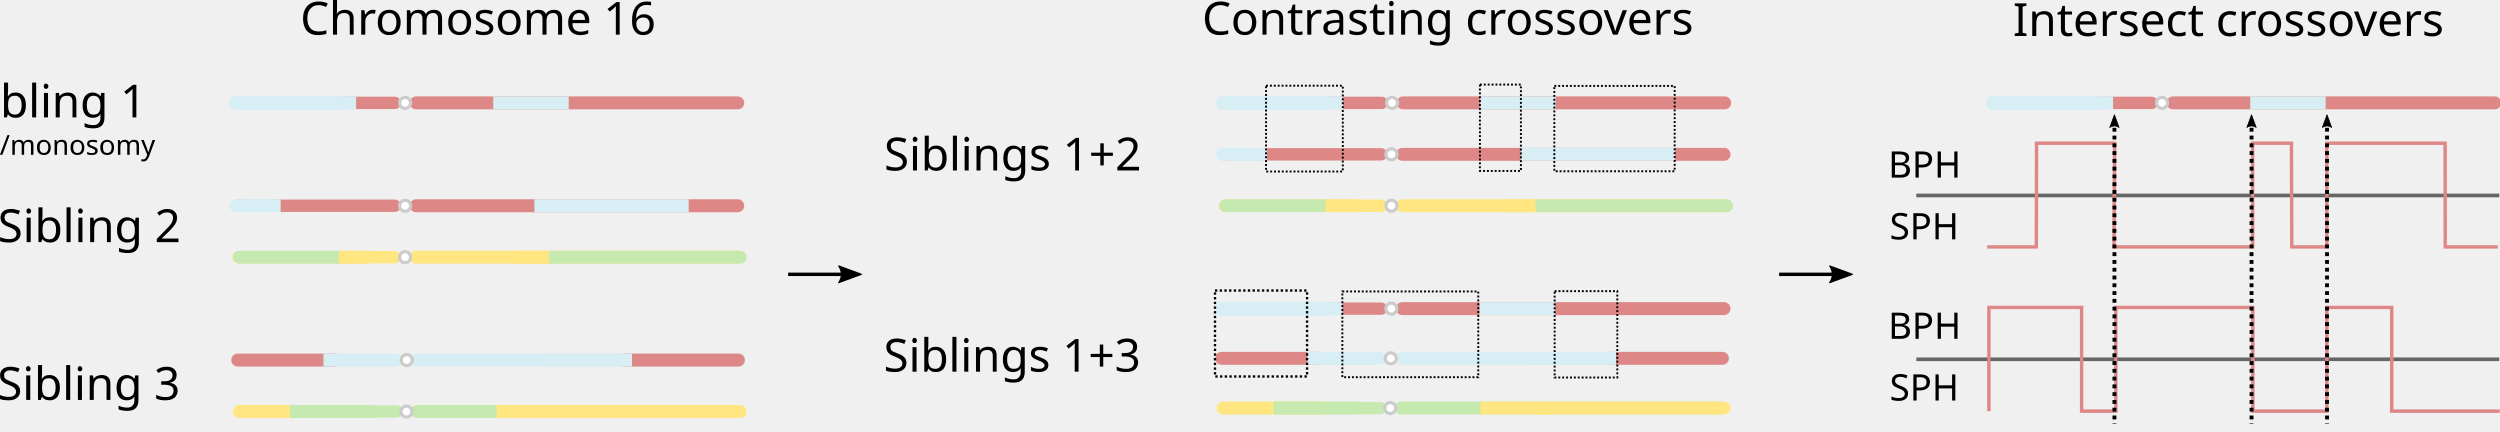
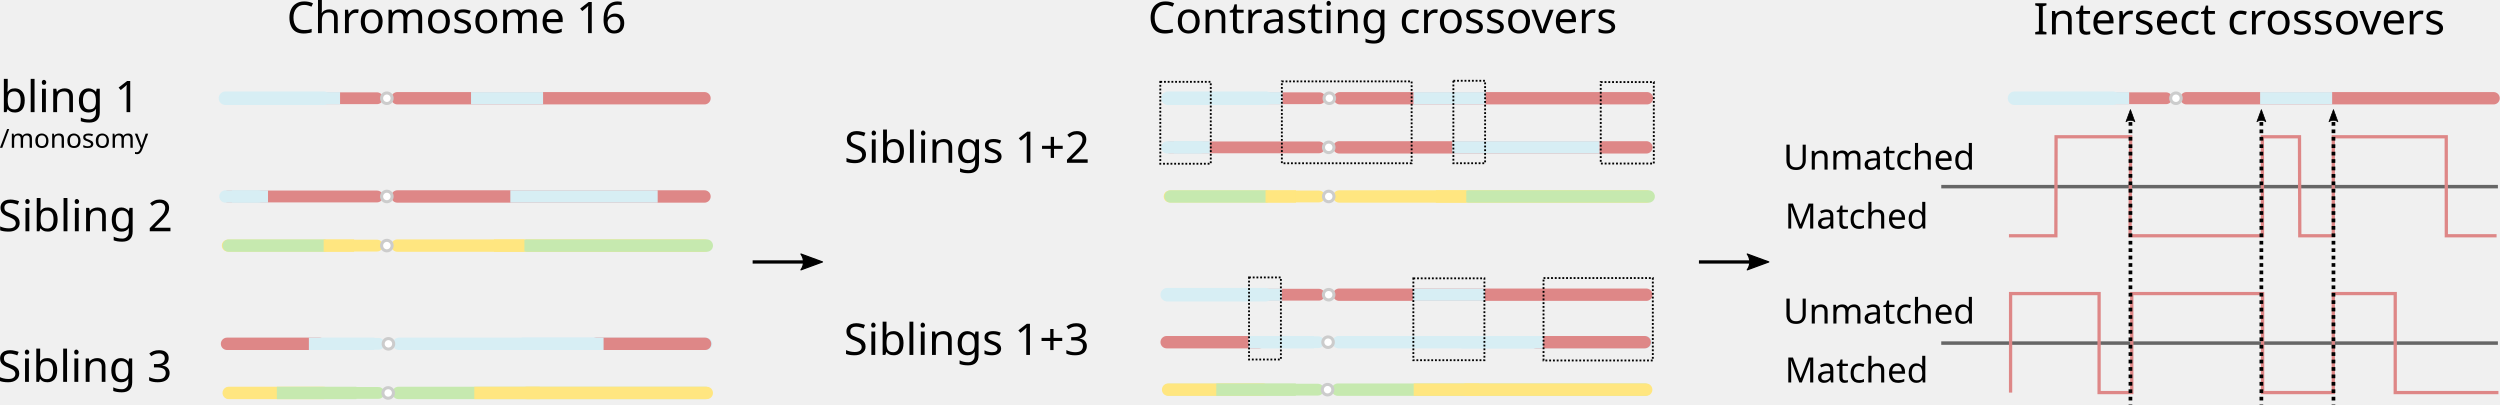
- <svg xmlns="http://www.w3.org/2000/svg" xmlns:xlink="http://www.w3.org/1999/xlink" width="7.593in" height="1.312in" viewBox="0 0 192.863 33.331" version="1.1" id="svg5">
+ <svg xmlns="http://www.w3.org/2000/svg" xmlns:xlink="http://www.w3.org/1999/xlink" width="7.951in" height="1.287in" viewBox="0 0 201.968 32.698" version="1.1" id="svg5">
  <defs id="defs2">
-     <marker style="overflow:visible" id="Arrow2Sstart" refX="0.0" refY="0.0" orient="auto">
-       <path transform="scale(0.3) translate(-2.3,0)" d="M 8.719,4.034 L -2.207,0.016 L 8.719,-4.002 C 6.973,-1.63 6.983,1.616 8.719,4.034 z " style="stroke:context-stroke;fill-rule:evenodd;fill:context-stroke;stroke-width:0.625;stroke-linejoin:round" id="path13062" />
-     </marker>
-     <marker id="ExperimentalArrow" refX="5.0" refY="3.0" orient="auto-start-reverse">
-       <path style="fill:context-stroke" d="m 10,3 -10,3 0,-6 z" id="path13285" />
-     </marker>
-     <marker style="overflow:visible" id="marker13302" refX="0.0" refY="0.0" orient="auto">
-       <path transform="scale(0.6) translate(0,0)" d="M 8.719,4.034 L -2.207,0.016 L 8.719,-4.002 C 6.973,-1.63 6.983,1.616 8.719,4.034 z " style="stroke:context-stroke;fill-rule:evenodd;fill:context-stroke;stroke-width:0.625;stroke-linejoin:round" id="path13300" />
-     </marker>
-     <marker style="overflow:visible" id="Arrow2Mstart" refX="0.0" refY="0.0" orient="auto">
-       <path transform="scale(0.6) translate(0,0)" d="M 8.719,4.034 L -2.207,0.016 L 8.719,-4.002 C 6.973,-1.63 6.983,1.616 8.719,4.034 z " style="stroke:context-stroke;fill-rule:evenodd;fill:context-stroke;stroke-width:0.625;stroke-linejoin:round" id="path13056" />
-     </marker>
-     <marker style="overflow:visible;" id="Arrow2Mend" refX="0.0" refY="0.0" orient="auto">
-       <path transform="scale(0.6) rotate(180) translate(0,0)" d="M 8.719,4.034 L -2.207,0.016 L 8.719,-4.002 C 6.973,-1.63 6.983,1.616 8.719,4.034 z " style="stroke:context-stroke;fill-rule:evenodd;fill:context-stroke;stroke-width:0.625;stroke-linejoin:round;" id="path14399" />
-     </marker>
-     <marker style="overflow:visible;" id="Arrow2Lend" refX="0.0" refY="0.0" orient="auto">
-       <path transform="scale(1.1) rotate(180) translate(1,0)" d="M 8.719,4.034 L -2.207,0.016 L 8.719,-4.002 C 6.973,-1.63 6.983,1.616 8.719,4.034 z " style="stroke:context-stroke;fill-rule:evenodd;fill:context-stroke;stroke-width:0.625;stroke-linejoin:round;" id="path14393" />
+     <marker style="overflow:visible" id="Arrow2Sstart" refX="0" refY="0" orient="auto">
+       <path transform="matrix(0.3,0,0,0.3,-0.69,0)" d="M 8.719,4.034 -2.207,0.016 8.719,-4.002 c -1.745,2.372 -1.735,5.617 -6e-7,8.035 z" style="fill:context-stroke;fill-rule:evenodd;stroke:context-stroke;stroke-width:0.625;stroke-linejoin:round" id="path13062" />
+     </marker>
+     <marker id="ExperimentalArrow" refX="5" refY="3" orient="auto-start-reverse">
+       <path style="fill:context-stroke" d="M 10,3 0,6 V 0 Z" id="path13285" />
+     </marker>
+     <marker style="overflow:visible" id="marker13302" refX="0" refY="0" orient="auto">
+       <path transform="scale(0.6)" d="M 8.719,4.034 -2.207,0.016 8.719,-4.002 c -1.745,2.372 -1.735,5.617 -6e-7,8.035 z" style="fill:context-stroke;fill-rule:evenodd;stroke:context-stroke;stroke-width:0.625;stroke-linejoin:round" id="path13300" />
+     </marker>
+     <marker style="overflow:visible" id="Arrow2Mstart" refX="0" refY="0" orient="auto">
+       <path transform="scale(0.6)" d="M 8.719,4.034 -2.207,0.016 8.719,-4.002 c -1.745,2.372 -1.735,5.617 -6e-7,8.035 z" style="fill:context-stroke;fill-rule:evenodd;stroke:context-stroke;stroke-width:0.625;stroke-linejoin:round" id="path13056" />
+     </marker>
+     <marker style="overflow:visible" id="Arrow2Mend" refX="0" refY="0" orient="auto">
+       <path transform="scale(-0.6)" d="M 8.719,4.034 -2.207,0.016 8.719,-4.002 c -1.745,2.372 -1.735,5.617 -6e-7,8.035 z" style="fill:context-stroke;fill-rule:evenodd;stroke:context-stroke;stroke-width:0.625;stroke-linejoin:round" id="path14399" />
+     </marker>
+     <marker style="overflow:visible" id="Arrow2Lend" refX="0" refY="0" orient="auto">
+       <path transform="matrix(-1.1,0,0,-1.1,-1.1,0)" d="M 8.719,4.034 -2.207,0.016 8.719,-4.002 c -1.745,2.372 -1.735,5.617 -6e-7,8.035 z" style="fill:context-stroke;fill-rule:evenodd;stroke:context-stroke;stroke-width:0.625;stroke-linejoin:round" id="path14393" />
    </marker>
    <marker style="overflow:visible" id="marker14684" refX="0" refY="0" orient="auto">
      <path transform="matrix(0.2,0,0,0.2,1.48,0.2)" style="fill:context-stroke;fill-rule:evenodd;stroke:context-stroke;stroke-width:1pt" d="m -2.5,-1 c 0,2.76 -2.24,5 -5,5 -2.76,0 -5,-2.24 -5,-5 0,-2.76 2.24,-5 5,-5 2.76,0 5,2.24 5,5 z" id="path14682" />
    </marker>
    <marker style="overflow:visible" id="DotS" refX="0" refY="0" orient="auto">
      <path transform="matrix(0.2,0,0,0.2,1.48,0.2)" style="fill:context-stroke;fill-rule:evenodd;stroke:context-stroke;stroke-width:1pt" d="m -2.5,-1 c 0,2.76 -2.24,5 -5,5 -2.76,0 -5,-2.24 -5,-5 0,-2.76 2.24,-5 5,-5 2.76,0 5,2.24 5,5 z" id="path14439" />
    </marker>
    <marker style="overflow:visible" id="DotM" refX="0" refY="0" orient="auto">
      <path transform="matrix(0.4,0,0,0.4,2.96,0.4)" style="fill:context-stroke;fill-rule:evenodd;stroke:context-stroke;stroke-width:1pt" d="m -2.5,-1 c 0,2.76 -2.24,5 -5,5 -2.76,0 -5,-2.24 -5,-5 0,-2.76 2.24,-5 5,-5 2.76,0 5,2.24 5,5 z" id="path14436" />
    </marker>
    <marker style="overflow:visible" id="DotL" refX="0" refY="0" orient="auto">
      <path transform="matrix(0.8,0,0,0.8,5.92,0.8)" style="fill:context-stroke;fill-rule:evenodd;stroke:context-stroke;stroke-width:1pt" d="m -2.5,-1 c 0,2.76 -2.24,5 -5,5 -2.76,0 -5,-2.24 -5,-5 0,-2.76 2.24,-5 5,-5 2.76,0 5,2.24 5,5 z" id="path14433" />
    </marker>
    <marker style="overflow:visible" id="Arrow1Lstart" refX="0" refY="0" orient="auto">
      <path transform="matrix(0.8,0,0,0.8,10,0)" style="fill:context-stroke;fill-rule:evenodd;stroke:context-stroke;stroke-width:1pt" d="M 0,0 5,-5 -12.5,0 5,5 Z" id="path14372" />
    </marker>
-     <color-profile name="Artifex-CMYK-SWOP-Profile" xlink:href="file:///snap/inkscape/9256/usr/share/color/icc/ghostscript/default_cmyk.icc" id="color-profile13350" />
+     <color-profile name="Artifex-CMYK-SWOP-Profile" xlink:href="file:///snap/inkscape/9256/usr/share/color/icc/ghostscript/default_cmyk.icc" id="color-profile48109" />
    <marker style="overflow:visible" id="Arrow2Mend-4" refX="0" refY="0" orient="auto">
      <path transform="scale(-0.6)" d="M 8.719,4.034 -2.207,0.016 8.719,-4.002 c -1.745,2.372 -1.735,5.617 -6e-7,8.035 z" style="fill:context-stroke;fill-rule:evenodd;stroke:context-stroke;stroke-width:0.625;stroke-linejoin:round" id="path14399-8" />
    </marker>
  </defs>
  <g id="layer1" transform="translate(-14.87538,-76.72883)">
    <text xml:space="preserve" style="font-style:normal;font-weight:normal;font-size:3.528px;line-height:1.25;font-family:sans-serif;letter-spacing:0px;word-spacing:0px;fill:#000000;fill-opacity:1;stroke:none;stroke-width:0.265" x="38.024" y="79.409" id="text2900">
      <tspan id="tspan2898" style="font-size:3.528px;stroke-width:0.265" x="38.024" y="79.409">Chromosome 16</tspan>
    </text>
    <text xml:space="preserve" style="font-style:normal;font-weight:normal;font-size:3.528px;line-height:1.25;font-family:sans-serif;letter-spacing:0px;word-spacing:0px;fill:#000000;fill-opacity:1;stroke:none;stroke-width:0.265" x="107.609" y="79.409" id="text2900-8">
      <tspan id="tspan2898-4" style="font-size:3.528px;stroke-width:0.265" x="107.609" y="79.409">Contrasting crossovers </tspan>
    </text>
-     <text xml:space="preserve" style="font-style:normal;font-weight:normal;font-size:3.528px;line-height:1.25;font-family:sans-serif;letter-spacing:0px;word-spacing:0px;fill:#000000;fill-opacity:1;stroke:none;stroke-width:0.265" x="170.171" y="79.504" id="text2900-8-3">
-       <tspan id="tspan2898-4-9" style="font-size:3.528px;stroke-width:0.265" x="170.171" y="79.504">Intersect crossovers </tspan>
+     <text xml:space="preserve" style="font-style:normal;font-weight:normal;font-size:3.528px;line-height:1.25;font-family:sans-serif;letter-spacing:0px;word-spacing:0px;fill:#000000;fill-opacity:1;stroke:none;stroke-width:0.265" x="179.167" y="79.504" id="text2900-8-3">
+       <tspan id="tspan2898-4-9" style="font-size:3.528px;stroke-width:0.265" x="179.167" y="79.504">Intersect crossovers </tspan>
    </text>
    <text xml:space="preserve" style="font-style:normal;font-weight:normal;font-size:3.528px;line-height:1.25;font-family:sans-serif;letter-spacing:0px;word-spacing:0px;fill:#000000;fill-opacity:1;stroke:none;stroke-width:0.265" x="14.678" y="95.416" id="text2900-1">
      <tspan id="tspan2898-8" style="font-size:3.528px;stroke-width:0.265" x="14.678" y="95.416">Sibling 2</tspan>
    </text>
    <text xml:space="preserve" style="font-style:normal;font-weight:normal;font-size:3.528px;line-height:1.25;font-family:sans-serif;letter-spacing:0px;word-spacing:0px;fill:#000000;fill-opacity:1;stroke:none;stroke-width:0.265" x="14.643" y="107.587" id="text2900-1-7">
      <tspan id="tspan2898-8-9" style="font-size:3.528px;stroke-width:0.265" x="14.643" y="107.587">Sibling 3</tspan>
    </text>
    <text xml:space="preserve" style="font-style:normal;font-weight:normal;font-size:3.528px;line-height:0;font-family:sans-serif;letter-spacing:0px;word-spacing:0px;fill:#000000;fill-opacity:1;stroke:none;stroke-width:0.265" x="22.294" y="85.789" id="text2900-2">
      <tspan id="tspan2898-6" style="font-size:3.528px;line-height:1.15;text-align:center;text-anchor:middle;stroke-width:0.265" x="22.294" y="85.789">Sibling 1</tspan>
      <tspan style="font-size:2.117px;line-height:1.15;text-align:center;text-anchor:middle;stroke-width:0.265" x="22.294" y="88.668" id="tspan5993">w/monosomy</tspan>
    </text>
    <g id="g48742">
      <path style="fill:#de8787;stroke:#de8787;stroke-width:0.955;stroke-linecap:round;stroke-linejoin:miter;stroke-miterlimit:4;stroke-dasharray:none;stroke-opacity:1" d="m 33.259,84.667 c 12.062,0 12.062,0 12.062,0" id="path306-3" />
      <path style="fill:#de8787;stroke:#de8787;stroke-width:1;stroke-linecap:round;stroke-linejoin:miter;stroke-miterlimit:4;stroke-dasharray:none;stroke-opacity:1" d="m 46.965,84.667 c 24.816,0 24.816,0 24.816,0" id="path306-3-6" />
      <ellipse style="fill:#ffffff;stroke:#cccccc;stroke-width:0.249;stroke-linecap:round;stroke-miterlimit:4;stroke-dasharray:none" id="path1382" cx="46.115" cy="84.667" rx="0.425" ry="0.425" />
      <path style="fill:none;stroke:#d7eef4;stroke-width:1;stroke-linecap:butt;stroke-linejoin:miter;stroke-miterlimit:4;stroke-dasharray:none;stroke-opacity:1" d="m 35.719,84.667 c 6.615,0 6.615,0 6.615,0" id="path25981" />
      <path style="fill:none;stroke:#d7eef4;stroke-width:1.095;stroke-linecap:round;stroke-linejoin:miter;stroke-miterlimit:4;stroke-dasharray:none;stroke-opacity:1" d="m 33.073,84.667 c 7.938,0 7.938,0 7.938,0" id="path25981-9" />
      <path style="fill:none;stroke:#d7eef4;stroke-width:1;stroke-linecap:butt;stroke-linejoin:miter;stroke-miterlimit:4;stroke-dasharray:none;stroke-opacity:1" d="m 52.917,84.667 c 5.821,0 5.821,0 5.821,0" id="path25981-9-7" />
    </g>
    <g id="g48742-6" transform="translate(76.09981,15.87502)">
      <path style="fill:#de8787;stroke:#de8787;stroke-width:0.955;stroke-linecap:round;stroke-linejoin:miter;stroke-miterlimit:4;stroke-dasharray:none;stroke-opacity:1" d="m 33.259,84.667 c 12.062,0 12.062,0 12.062,0" id="path306-3-64" />
      <path style="fill:#de8787;stroke:#de8787;stroke-width:1;stroke-linecap:round;stroke-linejoin:miter;stroke-miterlimit:4;stroke-dasharray:none;stroke-opacity:1" d="m 46.965,84.667 c 24.816,0 24.816,0 24.816,0" id="path306-3-6-9" />
      <ellipse style="fill:#ffffff;stroke:#cccccc;stroke-width:0.249;stroke-linecap:round;stroke-miterlimit:4;stroke-dasharray:none" id="path1382-50" cx="46.115" cy="84.667" rx="0.425" ry="0.425" />
      <path style="fill:none;stroke:#d7eef4;stroke-width:1;stroke-linecap:butt;stroke-linejoin:miter;stroke-miterlimit:4;stroke-dasharray:none;stroke-opacity:1" d="m 35.719,84.667 c 6.615,0 6.615,0 6.615,0" id="path25981-4" />
      <path style="fill:none;stroke:#d7eef4;stroke-width:1.095;stroke-linecap:round;stroke-linejoin:miter;stroke-miterlimit:4;stroke-dasharray:none;stroke-opacity:1" d="m 33.073,84.667 c 7.938,0 7.938,0 7.938,0" id="path25981-9-8" />
      <path style="fill:none;stroke:#d7eef4;stroke-width:1;stroke-linecap:butt;stroke-linejoin:miter;stroke-miterlimit:4;stroke-dasharray:none;stroke-opacity:1" d="m 52.917,84.667 c 5.821,0 5.821,0 5.821,0" id="path25981-9-7-7" />
    </g>
    <g id="g48742-9" transform="translate(76.15386)">
      <path style="fill:#de8787;stroke:#de8787;stroke-width:0.955;stroke-linecap:round;stroke-linejoin:miter;stroke-miterlimit:4;stroke-dasharray:none;stroke-opacity:1" d="m 33.259,84.667 c 12.062,0 12.062,0 12.062,0" id="path306-3-2" />
      <path style="fill:#de8787;stroke:#de8787;stroke-width:1;stroke-linecap:round;stroke-linejoin:miter;stroke-miterlimit:4;stroke-dasharray:none;stroke-opacity:1" d="m 46.965,84.667 c 24.816,0 24.816,0 24.816,0" id="path306-3-6-0" />
      <ellipse style="fill:#ffffff;stroke:#cccccc;stroke-width:0.249;stroke-linecap:round;stroke-miterlimit:4;stroke-dasharray:none" id="path1382-6" cx="46.115" cy="84.667" rx="0.425" ry="0.425" />
      <path style="fill:none;stroke:#d7eef4;stroke-width:1;stroke-linecap:butt;stroke-linejoin:miter;stroke-miterlimit:4;stroke-dasharray:none;stroke-opacity:1" d="m 35.719,84.667 c 6.615,0 6.615,0 6.615,0" id="path25981-8" />
      <path style="fill:none;stroke:#d7eef4;stroke-width:1.095;stroke-linecap:round;stroke-linejoin:miter;stroke-miterlimit:4;stroke-dasharray:none;stroke-opacity:1" d="m 33.073,84.667 c 7.938,0 7.938,0 7.938,0" id="path25981-9-9" />
      <path style="fill:none;stroke:#d7eef4;stroke-width:1;stroke-linecap:butt;stroke-linejoin:miter;stroke-miterlimit:4;stroke-dasharray:none;stroke-opacity:1" d="m 52.917,84.667 c 5.821,0 5.821,0 5.821,0" id="path25981-9-7-2" />
    </g>
    <g id="g48814">
      <g id="g48760">
        <path style="fill:#de8787;stroke:#ffe680;stroke-width:0.955;stroke-linecap:round;stroke-linejoin:miter;stroke-miterlimit:4;stroke-dasharray:none;stroke-opacity:1" d="m 33.259,96.573 c 12.062,0 12.062,0 12.062,0" id="path306-3-5-2" />
        <path style="fill:#de8787;stroke:#ffe680;stroke-width:1;stroke-linecap:round;stroke-linejoin:miter;stroke-miterlimit:4;stroke-dasharray:none;stroke-opacity:1" d="m 46.965,96.573 c 24.816,0 24.816,0 24.816,0" id="path306-3-6-3-9" />
        <ellipse style="fill:#ffffff;stroke:#cccccc;stroke-width:0.249;stroke-linecap:round;stroke-miterlimit:4;stroke-dasharray:none" id="path1382-5-1" cx="46.115" cy="96.573" rx="0.425" ry="0.425" />
        <path style="fill:none;stroke:#c6e9af;stroke-width:1;stroke-linecap:round;stroke-linejoin:miter;stroke-miterlimit:4;stroke-dasharray:none;stroke-opacity:1" d="m 57.415,96.573 c 14.552,0 14.552,0 14.552,0" id="path14212" />
        <path style="fill:none;stroke:#c6e9af;stroke-width:1;stroke-linecap:round;stroke-linejoin:miter;stroke-miterlimit:4;stroke-dasharray:none;stroke-opacity:1" d="m 33.337,96.573 c 7.673,0 7.673,0 7.673,0" id="path14212-2" />
        <path style="fill:#de8787;stroke:#ffe680;stroke-width:1;stroke-linecap:butt;stroke-linejoin:miter;stroke-miterlimit:4;stroke-dasharray:none;stroke-opacity:1" d="m 41.01,96.573 c 2.46,0 2.46,0 2.46,0" id="path306-3-5-2-0" />
        <path style="fill:#de8787;stroke:#ffe680;stroke-width:1;stroke-linecap:butt;stroke-linejoin:miter;stroke-miterlimit:4;stroke-dasharray:none;stroke-opacity:1" d="m 54.769,96.573 c 2.46,0 2.46,0 2.46,0" id="path306-3-5-2-0-2" />
      </g>
      <g id="g48751">
        <g id="g2015-7" transform="translate(25.36505,7.937505)">
          <path style="fill:#de8787;stroke:#de8787;stroke-width:0.955;stroke-linecap:round;stroke-linejoin:miter;stroke-miterlimit:4;stroke-dasharray:none;stroke-opacity:1" d="m 7.894,84.667 c 12.062,0 12.062,0 12.062,0" id="path306-3-5" />
          <path style="fill:#de8787;stroke:#de8787;stroke-width:1;stroke-linecap:round;stroke-linejoin:miter;stroke-miterlimit:4;stroke-dasharray:none;stroke-opacity:1" d="m 21.6,84.667 c 24.816,0 24.816,0 24.816,0" id="path306-3-6-3" />
          <ellipse style="fill:#ffffff;stroke:#cccccc;stroke-width:0.249;stroke-linecap:round;stroke-miterlimit:4;stroke-dasharray:none" id="path1382-5" cx="20.75" cy="84.667" rx="0.425" ry="0.425" />
        </g>
        <path style="fill:none;stroke:#d7eef4;stroke-width:1;stroke-linecap:butt;stroke-linejoin:miter;stroke-miterlimit:4;stroke-dasharray:none;stroke-opacity:1" d="m 33.602,92.604 c 2.91,0 2.91,0 2.91,0" id="path25981-94" />
        <path style="fill:none;stroke:#d7eef4;stroke-width:1;stroke-linecap:butt;stroke-linejoin:miter;stroke-miterlimit:4;stroke-dasharray:none;stroke-opacity:1;paint-order:normal" d="m 56.092,92.604 c 11.906,0 11.906,0 11.906,0" id="path25981-9-1" />
        <path style="fill:none;stroke:#d7eef4;stroke-width:1;stroke-linecap:round;stroke-linejoin:miter;stroke-miterlimit:4;stroke-dasharray:none;stroke-opacity:1" d="m 33.073,92.604 c 2.646,0 2.646,0 2.646,0" id="path25981-9-3" />
      </g>
    </g>
    <text xml:space="preserve" style="font-style:normal;font-weight:normal;font-size:3.528px;line-height:1.25;font-family:sans-serif;letter-spacing:0px;word-spacing:0px;fill:#000000;fill-opacity:1;stroke:none;stroke-width:0.265" x="83.066" y="89.88" id="text2900-1-3">
      <tspan id="tspan2898-8-6" style="font-size:3.528px;stroke-width:0.265" x="83.066" y="89.88">Siblings 1+2</tspan>
    </text>
    <g id="g48814-1" transform="translate(76.10608,-3.96875)">
      <g id="g48760-0">
        <path style="fill:#de8787;stroke:#ffe680;stroke-width:0.955;stroke-linecap:round;stroke-linejoin:miter;stroke-miterlimit:4;stroke-dasharray:none;stroke-opacity:1" d="m 33.259,96.573 c 12.062,0 12.062,0 12.062,0" id="path306-3-5-2-6" />
        <path style="fill:#de8787;stroke:#ffe680;stroke-width:1;stroke-linecap:round;stroke-linejoin:miter;stroke-miterlimit:4;stroke-dasharray:none;stroke-opacity:1" d="m 46.965,96.573 c 24.816,0 24.816,0 24.816,0" id="path306-3-6-3-9-3" />
        <ellipse style="fill:#ffffff;stroke:#cccccc;stroke-width:0.249;stroke-linecap:round;stroke-miterlimit:4;stroke-dasharray:none" id="path1382-5-1-2" cx="46.115" cy="96.573" rx="0.425" ry="0.425" />
        <path style="fill:none;stroke:#c6e9af;stroke-width:1;stroke-linecap:round;stroke-linejoin:miter;stroke-miterlimit:4;stroke-dasharray:none;stroke-opacity:1" d="m 57.415,96.573 c 14.552,0 14.552,0 14.552,0" id="path14212-0" />
        <path style="fill:none;stroke:#c6e9af;stroke-width:1;stroke-linecap:round;stroke-linejoin:miter;stroke-miterlimit:4;stroke-dasharray:none;stroke-opacity:1" d="m 33.337,96.573 c 7.673,0 7.673,0 7.673,0" id="path14212-2-6" />
        <path style="fill:#de8787;stroke:#ffe680;stroke-width:1;stroke-linecap:butt;stroke-linejoin:miter;stroke-miterlimit:4;stroke-dasharray:none;stroke-opacity:1" d="m 41.01,96.573 c 2.46,0 2.46,0 2.46,0" id="path306-3-5-2-0-1" />
        <path style="fill:#de8787;stroke:#ffe680;stroke-width:1;stroke-linecap:butt;stroke-linejoin:miter;stroke-miterlimit:4;stroke-dasharray:none;stroke-opacity:1" d="m 54.769,96.573 c 2.46,0 2.46,0 2.46,0" id="path306-3-5-2-0-2-5" />
      </g>
      <g id="g48751-5">
        <g id="g2015-7-4" transform="translate(25.36505,7.937505)">
          <path style="fill:#de8787;stroke:#de8787;stroke-width:0.955;stroke-linecap:round;stroke-linejoin:miter;stroke-miterlimit:4;stroke-dasharray:none;stroke-opacity:1" d="m 7.894,84.667 c 12.062,0 12.062,0 12.062,0" id="path306-3-5-76" />
          <path style="fill:#de8787;stroke:#de8787;stroke-width:1;stroke-linecap:round;stroke-linejoin:miter;stroke-miterlimit:4;stroke-dasharray:none;stroke-opacity:1" d="m 21.6,84.667 c 24.816,0 24.816,0 24.816,0" id="path306-3-6-3-5" />
          <ellipse style="fill:#ffffff;stroke:#cccccc;stroke-width:0.249;stroke-linecap:round;stroke-miterlimit:4;stroke-dasharray:none" id="path1382-5-6" cx="20.75" cy="84.667" rx="0.425" ry="0.425" />
        </g>
        <path style="fill:none;stroke:#d7eef4;stroke-width:1;stroke-linecap:butt;stroke-linejoin:miter;stroke-miterlimit:4;stroke-dasharray:none;stroke-opacity:1" d="m 33.602,92.604 c 2.91,0 2.91,0 2.91,0" id="path25981-94-9" />
        <path style="fill:none;stroke:#d7eef4;stroke-width:1;stroke-linecap:butt;stroke-linejoin:miter;stroke-miterlimit:4;stroke-dasharray:none;stroke-opacity:1;paint-order:normal" d="m 56.092,92.604 c 11.906,0 11.906,0 11.906,0" id="path25981-9-1-3" />
        <path style="fill:none;stroke:#d7eef4;stroke-width:1;stroke-linecap:round;stroke-linejoin:miter;stroke-miterlimit:4;stroke-dasharray:none;stroke-opacity:1" d="m 33.073,92.604 c 2.646,0 2.646,0 2.646,0" id="path25981-9-3-7" />
      </g>
    </g>
    <g id="g54832">
      <g id="g54813">
        <path style="fill:#de8787;stroke:#c6e9af;stroke-width:0.955;stroke-linecap:round;stroke-linejoin:miter;stroke-miterlimit:4;stroke-dasharray:none;stroke-opacity:1" d="m 33.377,108.479 c 12.062,0 12.062,0 12.062,0" id="path306-3-5-2-7" />
        <path style="fill:#de8787;stroke:#c6e9af;stroke-width:1;stroke-linecap:round;stroke-linejoin:miter;stroke-miterlimit:4;stroke-dasharray:none;stroke-opacity:1" d="m 47.05,108.479 c 24.816,0 24.816,0 24.816,0" id="path306-3-6-3-9-5" />
        <ellipse style="fill:#ffffff;stroke:#cccccc;stroke-width:0.249;stroke-linecap:round;stroke-miterlimit:4;stroke-dasharray:none" id="path1382-5-1-9" cx="46.221" cy="108.48" rx="0.425" ry="0.425" />
        <path style="fill:none;stroke:#ffe680;stroke-width:1;stroke-linecap:round;stroke-linejoin:miter;stroke-miterlimit:4;stroke-dasharray:none;stroke-opacity:1" d="m 57.414,108.479 c 14.552,0 14.552,0 14.552,0" id="path14212-22" />
        <path style="fill:none;stroke:#ffe680;stroke-width:1;stroke-linecap:round;stroke-linejoin:miter;stroke-miterlimit:4;stroke-dasharray:none;stroke-opacity:1" d="m 33.337,108.479 c 7.673,0 7.673,0 7.673,0" id="path14212-2-8" />
        <path style="fill:#de8787;stroke:#c6e9af;stroke-width:1;stroke-linecap:butt;stroke-linejoin:miter;stroke-miterlimit:4;stroke-dasharray:none;stroke-opacity:1" d="m 37.228,108.479 c 6.429,0 6.429,0 6.429,0" id="path306-3-5-2-0-9" />
        <path style="fill:#de8787;stroke:#ffe680;stroke-width:1;stroke-linecap:butt;stroke-linejoin:miter;stroke-miterlimit:4;stroke-dasharray:none;stroke-opacity:1" d="m 53.181,108.479 c 5.292,0 5.292,0 5.292,0" id="path306-3-5-2-0-2-7" />
      </g>
      <g id="g54804">
        <g id="g48769" transform="translate(0.127083)">
          <path style="fill:#de8787;stroke:#d7eef4;stroke-width:0.955;stroke-linecap:round;stroke-linejoin:miter;stroke-miterlimit:4;stroke-dasharray:none;stroke-opacity:1" d="m 33.259,104.51 c 12.062,0 12.062,0 12.062,0" id="path306-3-5-7" />
          <path style="fill:#de8787;stroke:#d7eef4;stroke-width:1;stroke-linecap:round;stroke-linejoin:miter;stroke-miterlimit:4;stroke-dasharray:none;stroke-opacity:1" d="m 46.965,104.51 c 24.816,0 24.816,0 24.816,0" id="path306-3-6-3-0" />
          <ellipse style="fill:#ffffff;stroke:#cccccc;stroke-width:0.249;stroke-linecap:round;stroke-miterlimit:4;stroke-dasharray:none" id="path1382-5-9" cx="46.115" cy="104.511" rx="0.425" ry="0.425" />
          <path style="fill:#de8787;stroke:#de8787;stroke-width:1;stroke-linecap:round;stroke-linejoin:miter;stroke-miterlimit:4;stroke-dasharray:none;stroke-opacity:1" d="m 33.073,104.51 c 7.487,0 7.487,0 7.487,0" id="path306-3-3" />
          <path style="fill:#de8787;stroke:#de8787;stroke-width:1;stroke-linecap:round;stroke-linejoin:miter;stroke-miterlimit:4;stroke-dasharray:none;stroke-opacity:1" d="m 62.892,104.51 c 8.81,0 8.81,0 8.81,0" id="path306-3-3-6" />
          <path style="fill:none;stroke:#d7eef4;stroke-width:1;stroke-linecap:butt;stroke-linejoin:miter;stroke-miterlimit:4;stroke-dasharray:none;stroke-opacity:1" d="m 56.885,104.51 c 6.615,0 6.615,0 6.615,0" id="path25981-1" />
          <path style="fill:none;stroke:#d7eef4;stroke-width:1;stroke-linecap:butt;stroke-linejoin:miter;stroke-miterlimit:4;stroke-dasharray:none;stroke-opacity:1" d="m 39.688,104.51 c 5.292,0 5.292,0 5.292,0" id="path25981-1-2" />
        </g>
      </g>
    </g>
    <g id="g55075" transform="translate(0.04320881,3.704178)">
      <g id="g54813-7" transform="translate(75.86291,-3.968755)">
        <path style="fill:#de8787;stroke:#c6e9af;stroke-width:0.955;stroke-linecap:round;stroke-linejoin:miter;stroke-miterlimit:4;stroke-dasharray:none;stroke-opacity:1" d="m 33.377,108.479 c 12.062,0 12.062,0 12.062,0" id="path306-3-5-2-7-2" />
        <path style="fill:#de8787;stroke:#c6e9af;stroke-width:1;stroke-linecap:round;stroke-linejoin:miter;stroke-miterlimit:4;stroke-dasharray:none;stroke-opacity:1" d="m 47.05,108.479 c 24.816,0 24.816,0 24.816,0" id="path306-3-6-3-9-5-7" />
        <ellipse style="fill:#ffffff;stroke:#cccccc;stroke-width:0.249;stroke-linecap:round;stroke-miterlimit:4;stroke-dasharray:none" id="path1382-5-1-9-2" cx="46.221" cy="108.48" rx="0.425" ry="0.425" />
        <path style="fill:none;stroke:#ffe680;stroke-width:1;stroke-linecap:round;stroke-linejoin:miter;stroke-miterlimit:4;stroke-dasharray:none;stroke-opacity:1" d="m 57.414,108.479 c 14.552,0 14.552,0 14.552,0" id="path14212-22-2" />
        <path style="fill:none;stroke:#ffe680;stroke-width:1;stroke-linecap:round;stroke-linejoin:miter;stroke-miterlimit:4;stroke-dasharray:none;stroke-opacity:1" d="m 33.337,108.479 c 7.673,0 7.673,0 7.673,0" id="path14212-2-8-6" />
        <path style="fill:#de8787;stroke:#c6e9af;stroke-width:1;stroke-linecap:butt;stroke-linejoin:miter;stroke-miterlimit:4;stroke-dasharray:none;stroke-opacity:1" d="m 37.228,108.479 c 6.429,0 6.429,0 6.429,0" id="path306-3-5-2-0-9-1" />
        <path style="fill:#de8787;stroke:#ffe680;stroke-width:1;stroke-linecap:butt;stroke-linejoin:miter;stroke-miterlimit:4;stroke-dasharray:none;stroke-opacity:1" d="m 53.181,108.479 c 5.292,0 5.292,0 5.292,0" id="path306-3-5-2-0-2-7-0" />
      </g>
    </g>
    <g id="g54804-6" transform="translate(75.925,-0.1322849)">
      <g id="g48769-1" transform="translate(0.127083)">
        <path style="fill:#de8787;stroke:#d7eef4;stroke-width:0.955;stroke-linecap:round;stroke-linejoin:miter;stroke-miterlimit:4;stroke-dasharray:none;stroke-opacity:1" d="m 33.259,104.51 c 12.062,0 12.062,0 12.062,0" id="path306-3-5-7-5" />
        <path style="fill:#de8787;stroke:#d7eef4;stroke-width:1;stroke-linecap:round;stroke-linejoin:miter;stroke-miterlimit:4;stroke-dasharray:none;stroke-opacity:1" d="m 46.965,104.51 c 24.816,0 24.816,0 24.816,0" id="path306-3-6-3-0-9" />
        <ellipse style="fill:#ffffff;stroke:#cccccc;stroke-width:0.249;stroke-linecap:round;stroke-miterlimit:4;stroke-dasharray:none" id="path1382-5-9-4" cx="46.115" cy="104.511" rx="0.425" ry="0.425" />
        <path style="fill:#de8787;stroke:#de8787;stroke-width:1;stroke-linecap:round;stroke-linejoin:miter;stroke-miterlimit:4;stroke-dasharray:none;stroke-opacity:1" d="m 33.073,104.51 c 7.487,0 7.487,0 7.487,0" id="path306-3-3-9" />
        <path style="fill:#de8787;stroke:#de8787;stroke-width:1;stroke-linecap:round;stroke-linejoin:miter;stroke-miterlimit:4;stroke-dasharray:none;stroke-opacity:1" d="m 62.892,104.51 c 8.81,0 8.81,0 8.81,0" id="path306-3-3-6-0" />
        <path style="fill:none;stroke:#d7eef4;stroke-width:1;stroke-linecap:butt;stroke-linejoin:miter;stroke-miterlimit:4;stroke-dasharray:none;stroke-opacity:1" d="m 56.885,104.51 c 6.615,0 6.615,0 6.615,0" id="path25981-1-9" />
        <path style="fill:none;stroke:#d7eef4;stroke-width:1;stroke-linecap:butt;stroke-linejoin:miter;stroke-miterlimit:4;stroke-dasharray:none;stroke-opacity:1" d="m 39.688,104.51 c 5.292,0 5.292,0 5.292,0" id="path25981-1-2-1" />
      </g>
    </g>
    <text xml:space="preserve" style="font-style:normal;font-weight:normal;font-size:3.528px;line-height:1.25;font-family:sans-serif;letter-spacing:0px;word-spacing:0px;fill:#000000;fill-opacity:1;stroke:none;stroke-width:0.265" x="83.031" y="105.409" id="text2900-1-7-4">
      <tspan id="tspan2898-8-9-5" style="font-size:3.528px;stroke-width:0.265" x="83.031" y="105.409">Siblings 1+3</tspan>
    </text>
-     <rect style="opacity:1;fill:none;stroke:#000000;stroke-width:0.15;stroke-linecap:butt;stroke-miterlimit:4;stroke-dasharray:0.15, 0.15;stroke-dashoffset:0;stroke-opacity:1;paint-order:normal" id="rect55244" width="5.923" height="6.623" x="112.544" y="83.34" />
-     <rect style="fill:none;stroke:#000000;stroke-width:0.15;stroke-linecap:butt;stroke-miterlimit:4;stroke-dasharray:0.15, 0.15;stroke-dashoffset:0;stroke-opacity:1;paint-order:normal" id="rect55244-1" width="10.487" height="6.615" x="118.433" y="99.218" />
-     <rect style="fill:none;stroke:#000000;stroke-width:0.15;stroke-linecap:butt;stroke-miterlimit:4;stroke-dasharray:0.15, 0.15;stroke-dashoffset:0;stroke-opacity:1;paint-order:normal" id="rect55244-1-5" width="4.835" height="6.663" x="134.813" y="99.194" />
-     <rect style="fill:none;stroke:#000000;stroke-width:0.181;stroke-linecap:butt;stroke-miterlimit:4;stroke-dasharray:0.181, 0.181;stroke-dashoffset:0;stroke-opacity:1;paint-order:normal" id="rect55244-1-5-9" width="7.104" height="6.632" x="108.606" y="99.146" />
-     <rect style="fill:none;stroke:#000000;stroke-width:0.15;stroke-linecap:butt;stroke-miterlimit:4;stroke-dasharray:0.15, 0.15;stroke-dashoffset:0;stroke-opacity:1;paint-order:normal" id="rect55244-71" width="3.163" height="6.663" x="129.047" y="83.255" />
-     <rect style="fill:none;stroke:#000000;stroke-width:0.15;stroke-linecap:butt;stroke-miterlimit:4;stroke-dasharray:0.15, 0.15;stroke-dashoffset:0;stroke-opacity:1;paint-order:normal" id="rect55244-7" width="9.286" height="6.586" x="134.788" y="83.358" />
-     <path style="fill:none;stroke:#666666;stroke-width:0.282px;stroke-linecap:butt;stroke-linejoin:miter;stroke-opacity:1" d="m 162.719,91.81 h 44.979 v 0" id="path56472" />
-     <path style="fill:none;stroke:#666666;stroke-width:0.282px;stroke-linecap:butt;stroke-linejoin:miter;stroke-opacity:1" d="m 162.719,104.451 h 44.979 v 0" id="path56472-6" />
-     <path style="fill:none;stroke:#de8787;stroke-width:0.265px;stroke-linecap:butt;stroke-linejoin:miter;stroke-opacity:1" d="m 168.188,95.779 h 3.791 l 0.018,-8 h 6.025 l -0.049,8 h 10.701 l -0.007,-8 h 2.997 l 0.025,8 h 2.708 v -8 h 9.125 l 0.008,8 h 4.059 v 0" id="path56587" />
-     <text xml:space="preserve" style="font-style:normal;font-weight:normal;font-size:2.822px;line-height:1.25;font-family:sans-serif;letter-spacing:0px;word-spacing:0px;fill:#000000;fill-opacity:1;stroke:none;stroke-width:0.265" x="160.543" y="90.435" id="text59337">
-       <tspan id="tspan59335" style="font-size:2.822px;fill:#000000;stroke-width:0.265" x="160.543" y="90.435">BPH</tspan>
-     </text>
-     <text xml:space="preserve" style="font-style:normal;font-weight:normal;font-size:2.822px;line-height:1.25;font-family:sans-serif;letter-spacing:0px;word-spacing:0px;fill:#000000;fill-opacity:1;stroke:none;stroke-width:0.265" x="160.661" y="95.198" id="text59337-7">
-       <tspan id="tspan59335-7" style="font-size:2.822px;fill:#000000;stroke-width:0.265" x="160.661" y="95.198">SPH</tspan>
-     </text>
-     <text xml:space="preserve" style="font-style:normal;font-weight:normal;font-size:2.822px;line-height:1.25;font-family:sans-serif;letter-spacing:0px;word-spacing:0px;fill:#000000;fill-opacity:1;stroke:none;stroke-width:0.265" x="160.543" y="102.871" id="text59337-73">
-       <tspan id="tspan59335-6" style="font-size:2.822px;fill:#000000;stroke-width:0.265" x="160.543" y="102.871">BPH</tspan>
-     </text>
-     <text xml:space="preserve" style="font-style:normal;font-weight:normal;font-size:2.822px;line-height:1.25;font-family:sans-serif;letter-spacing:0px;word-spacing:0px;fill:#000000;fill-opacity:1;stroke:none;stroke-width:0.265" x="160.661" y="107.633" id="text59337-7-5">
-       <tspan id="tspan59335-7-6" style="font-size:2.822px;fill:#000000;stroke-width:0.265" x="160.661" y="107.633">SPH</tspan>
-     </text>
-     <path style="fill:none;stroke:#de8787;stroke-width:0.265px;stroke-linecap:butt;stroke-linejoin:miter;stroke-opacity:1" d="m 168.32,108.451 4.8e-4,-8 h 7.152 l 4.9e-4,8 h 2.641 l -2.2e-4,-8 h 10.571 l 4e-5,8 h 5.712 v -8 h 5.004 l -2e-5,8 h 8.338" id="path62277" />
-     <path style="fill:none;stroke:#000000;stroke-width:0.3;stroke-linecap:butt;stroke-linejoin:miter;stroke-miterlimit:4;stroke-dasharray:0.3,0.3;stroke-dashoffset:0;stroke-opacity:1;marker-start:url(#Arrow2Sstart)" d="m 178.006,85.99 -4.4e-4,23.438" id="path64769" />
-     <path style="fill:none;stroke:#000000;stroke-width:0.3;stroke-linecap:butt;stroke-linejoin:miter;stroke-miterlimit:4;stroke-dasharray:0.3, 0.3;stroke-dashoffset:0;stroke-opacity:1;marker-start:url(#Arrow2Sstart)" d="m 188.585,85.99 -4.9e-4,23.437" id="path64804" />
-     <path style="fill:none;stroke:#000000;stroke-width:0.3;stroke-linecap:butt;stroke-linejoin:miter;stroke-miterlimit:4;stroke-dasharray:0.3, 0.3;stroke-dashoffset:0;stroke-opacity:1;marker-start:url(#Arrow2Sstart)" d="m 194.41,85.99 -1.2e-4,23.437" id="path64806" />
+     <rect style="opacity:1;fill:none;stroke:#000000;stroke-width:0.15;stroke-linecap:butt;stroke-miterlimit:4;stroke-dasharray:0.15, 0.15;stroke-dashoffset:0;stroke-opacity:1;paint-order:normal" id="rect55244" width="4.078" height="6.619" x="108.611" y="83.341" />
+     <rect style="fill:none;stroke:#000000;stroke-width:0.15;stroke-linecap:butt;stroke-miterlimit:4;stroke-dasharray:0.15, 0.15;stroke-dashoffset:0;stroke-opacity:1;paint-order:normal" id="rect55244-1" width="5.741" height="6.615" x="129.059" y="99.219" />
+     <rect style="fill:none;stroke:#000000;stroke-width:0.15;stroke-linecap:butt;stroke-miterlimit:4;stroke-dasharray:0.15, 0.15;stroke-dashoffset:0;stroke-opacity:1;paint-order:normal" id="rect55244-1-2" width="10.487" height="6.615" x="118.433" y="83.305" />
+     <rect style="fill:none;stroke:#000000;stroke-width:0.152;stroke-linecap:butt;stroke-miterlimit:4;stroke-dasharray:0.152, 0.152;stroke-dashoffset:0;stroke-opacity:1;paint-order:normal" id="rect55244-1-5" width="8.831" height="6.661" x="139.577" y="99.195" />
+     <rect style="fill:none;stroke:#000000;stroke-width:0.15;stroke-linecap:butt;stroke-miterlimit:4;stroke-dasharray:0.15, 0.15;stroke-dashoffset:0;stroke-opacity:1;paint-order:normal" id="rect55244-1-5-9" width="2.574" height="6.632" x="115.781" y="99.146" />
+     <rect style="fill:none;stroke:#000000;stroke-width:0.15;stroke-linecap:butt;stroke-miterlimit:4;stroke-dasharray:0.15, 0.15;stroke-dashoffset:0;stroke-opacity:1;paint-order:normal" id="rect55244-71" width="2.564" height="6.663" x="132.292" y="83.255" />
+     <rect style="fill:none;stroke:#000000;stroke-width:0.153;stroke-linecap:butt;stroke-miterlimit:4;stroke-dasharray:0.153, 0.153;stroke-dashoffset:0;stroke-opacity:1;paint-order:normal" id="rect55244-7" width="4.288" height="6.583" x="144.2" y="83.36" />
+     <path style="fill:none;stroke:#666666;stroke-width:0.282px;stroke-linecap:butt;stroke-linejoin:miter;stroke-opacity:1" d="m 171.715,91.81 h 44.979 v 0" id="path56472" />
+     <path style="fill:none;stroke:#666666;stroke-width:0.282px;stroke-linecap:butt;stroke-linejoin:miter;stroke-opacity:1" d="m 171.714,104.451 h 44.979 v 0" id="path56472-6" />
+     <path style="fill:none;stroke:#de8787;stroke-width:0.265px;stroke-linecap:butt;stroke-linejoin:miter;stroke-opacity:1" d="m 177.184,95.779 h 3.791 l 0.018,-8 h 6.025 l -0.049,8 h 10.701 l -0.007,-8 h 2.997 l 0.025,8 h 2.708 v -8 h 9.125 l 0.008,8 h 4.059 v 0" id="path56587" />
+     <text xml:space="preserve" style="font-style:normal;font-weight:normal;font-size:2.822px;line-height:1.25;font-family:sans-serif;letter-spacing:0px;word-spacing:0px;fill:#000000;fill-opacity:1;stroke:none;stroke-width:0.265" x="158.955" y="90.435" id="text59337">
+       <tspan id="tspan59335" style="font-size:2.822px;fill:#000000;stroke-width:0.265" x="158.955" y="90.435">Unmatched</tspan>
+     </text>
+     <text xml:space="preserve" style="font-style:normal;font-weight:normal;font-size:2.822px;line-height:1.25;font-family:sans-serif;letter-spacing:0px;word-spacing:0px;fill:#000000;fill-opacity:1;stroke:none;stroke-width:0.265" x="159.073" y="95.198" id="text59337-7">
+       <tspan id="tspan59335-7" style="font-size:2.822px;fill:#000000;stroke-width:0.265" x="159.073" y="95.198">Matched</tspan>
+     </text>
+     <text xml:space="preserve" style="font-style:normal;font-weight:normal;font-size:2.822px;line-height:1.25;font-family:sans-serif;letter-spacing:0px;word-spacing:0px;fill:#000000;fill-opacity:1;stroke:none;stroke-width:0.265" x="158.955" y="102.871" id="text59337-73">
+       <tspan id="tspan59335-6" style="font-size:2.822px;fill:#000000;stroke-width:0.265" x="158.955" y="102.871">Unmatched</tspan>
+     </text>
+     <text xml:space="preserve" style="font-style:normal;font-weight:normal;font-size:2.822px;line-height:1.25;font-family:sans-serif;letter-spacing:0px;word-spacing:0px;fill:#000000;fill-opacity:1;stroke:none;stroke-width:0.265" x="159.073" y="107.633" id="text59337-7-5">
+       <tspan id="tspan59335-7-6" style="font-size:2.822px;fill:#000000;stroke-width:0.265" x="159.073" y="107.633">Matched</tspan>
+     </text>
+     <path style="fill:none;stroke:#de8787;stroke-width:0.265px;stroke-linecap:butt;stroke-linejoin:miter;stroke-opacity:1" d="m 177.316,108.451 4.8e-4,-8 h 7.152 l 4.9e-4,8 h 2.641 l -2.2e-4,-8 h 10.571 l 4e-5,8 h 5.712 v -8 h 5.004 l -2e-5,8 h 8.338" id="path62277" />
+     <path style="fill:none;stroke:#000000;stroke-width:0.3;stroke-linecap:butt;stroke-linejoin:miter;stroke-miterlimit:4;stroke-dasharray:0.3, 0.3;stroke-dashoffset:0;stroke-opacity:1;marker-start:url(#Arrow2Sstart)" d="m 187.002,85.99 -4.4e-4,23.438" id="path64769" />
+     <path style="fill:none;stroke:#000000;stroke-width:0.3;stroke-linecap:butt;stroke-linejoin:miter;stroke-miterlimit:4;stroke-dasharray:0.3, 0.3;stroke-dashoffset:0;stroke-opacity:1;marker-start:url(#Arrow2Sstart)" d="m 197.581,85.99 -4.9e-4,23.437" id="path64804" />
+     <path style="fill:none;stroke:#000000;stroke-width:0.3;stroke-linecap:butt;stroke-linejoin:miter;stroke-miterlimit:4;stroke-dasharray:0.3, 0.3;stroke-dashoffset:0;stroke-opacity:1;marker-start:url(#Arrow2Sstart)" d="m 203.406,85.99 -1.2e-4,23.437" id="path64806" />
    <path style="fill:none;stroke:#000000;stroke-width:0.265px;stroke-linecap:butt;stroke-linejoin:miter;stroke-opacity:1;marker-end:url(#Arrow2Mend)" d="m 75.671,97.896 h 5.292" id="path108614" />
    <path style="fill:none;stroke:#000000;stroke-width:0.265px;stroke-linecap:butt;stroke-linejoin:miter;stroke-opacity:1;marker-end:url(#Arrow2Mend-4)" d="m 152.135,97.896 h 5.292" id="path108614-1" />
-     <g id="g48742-3" transform="translate(135.5662)">
+     <g id="g48742-3" transform="translate(144.562)">
      <path style="fill:#de8787;stroke:#de8787;stroke-width:0.955;stroke-linecap:round;stroke-linejoin:miter;stroke-miterlimit:4;stroke-dasharray:none;stroke-opacity:1" d="m 33.259,84.667 c 12.062,0 12.062,0 12.062,0" id="path306-3-67" />
      <path style="fill:#de8787;stroke:#de8787;stroke-width:1;stroke-linecap:round;stroke-linejoin:miter;stroke-miterlimit:4;stroke-dasharray:none;stroke-opacity:1" d="m 46.965,84.667 c 24.816,0 24.816,0 24.816,0" id="path306-3-6-5" />
      <ellipse style="fill:#ffffff;stroke:#cccccc;stroke-width:0.249;stroke-linecap:round;stroke-miterlimit:4;stroke-dasharray:none" id="path1382-3" cx="46.115" cy="84.667" rx="0.425" ry="0.425" />
      <path style="fill:none;stroke:#d7eef4;stroke-width:1;stroke-linecap:butt;stroke-linejoin:miter;stroke-miterlimit:4;stroke-dasharray:none;stroke-opacity:1" d="m 35.719,84.667 c 6.615,0 6.615,0 6.615,0" id="path25981-5" />
      <path style="fill:none;stroke:#d7eef4;stroke-width:1.095;stroke-linecap:round;stroke-linejoin:miter;stroke-miterlimit:4;stroke-dasharray:none;stroke-opacity:1" d="m 33.073,84.667 c 7.938,0 7.938,0 7.938,0" id="path25981-9-6" />
      <path style="fill:none;stroke:#d7eef4;stroke-width:1;stroke-linecap:butt;stroke-linejoin:miter;stroke-miterlimit:4;stroke-dasharray:none;stroke-opacity:1" d="m 52.917,84.667 c 5.821,0 5.821,0 5.821,0" id="path25981-9-7-29" />
    </g>
  </g>
</svg>
